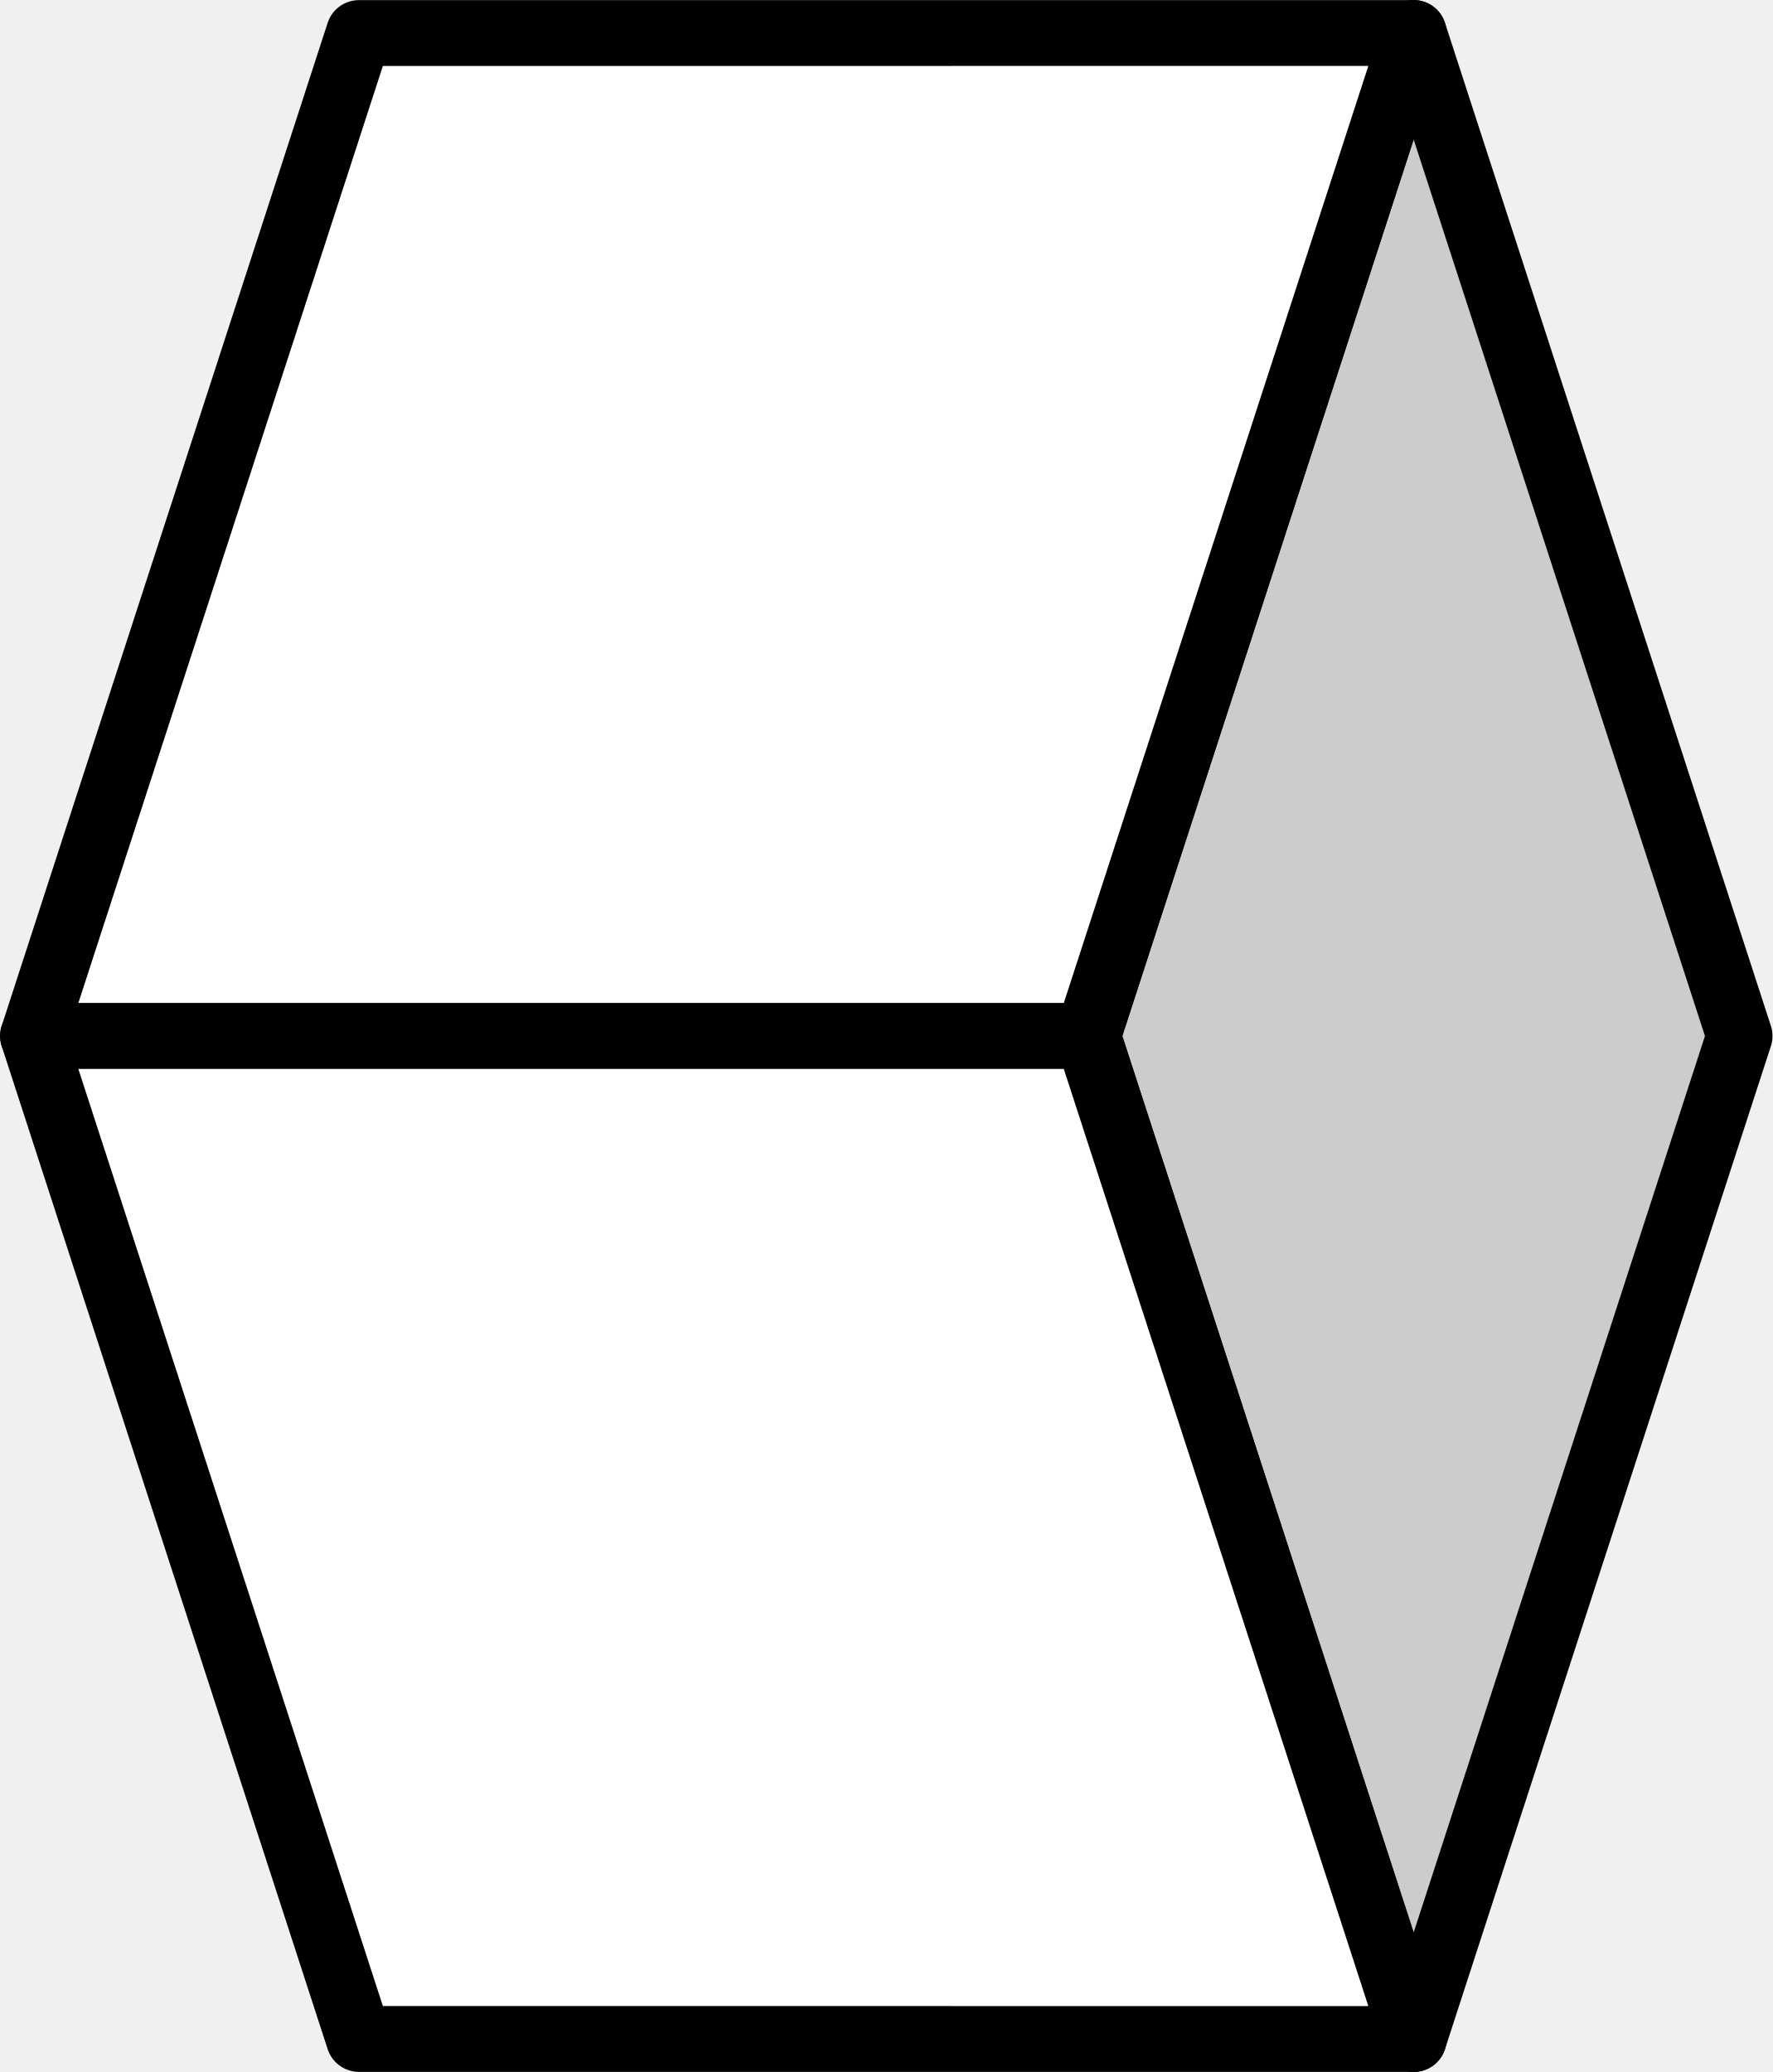
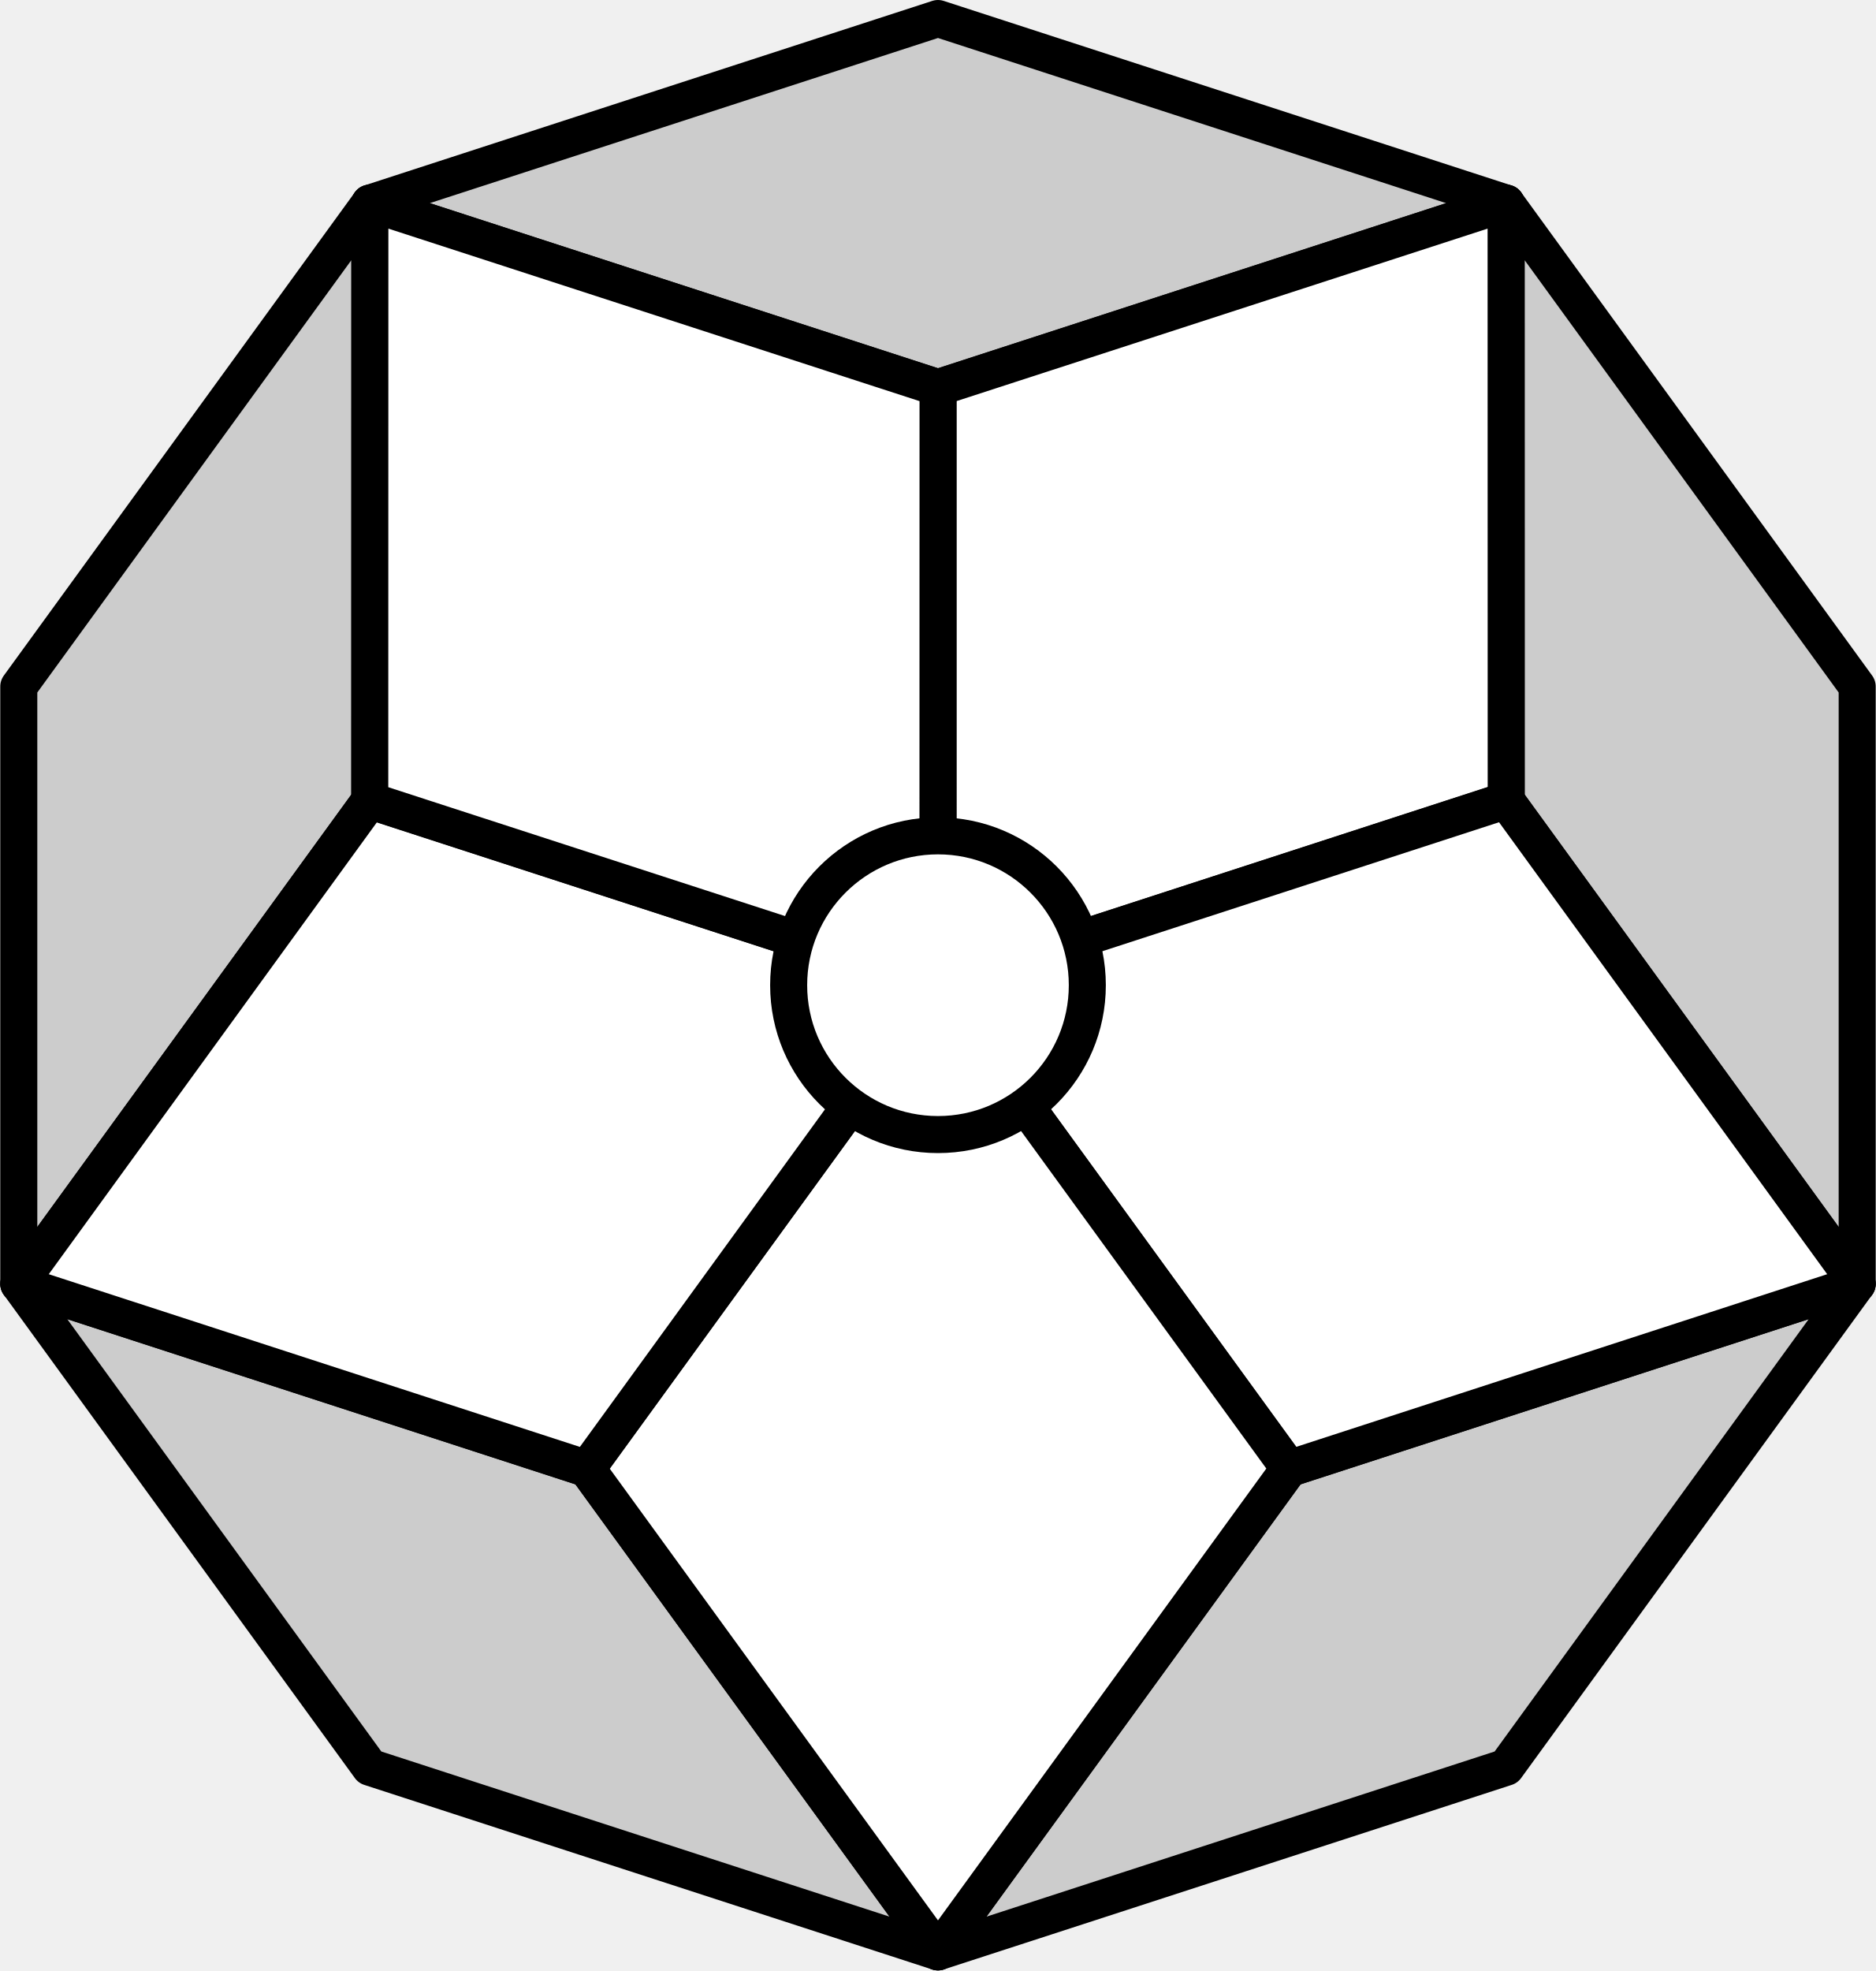
- <svg xmlns="http://www.w3.org/2000/svg" width="960" height="1122.279" viewBox="-3.337 -3.179 5.438 6.358" preserveAspectRatio="xMidYMid meet" id="Penrose_Rhombi_00">
+ <svg xmlns="http://www.w3.org/2000/svg" width="960" height="1008.42" viewBox="-1.57 -1.649 3.14 3.299" preserveAspectRatio="xMidYMid meet" id="Penrose_Rhombi_00">
  <g transform="scale(1,-1)">
-     <path fill="#FFF" stroke="none" vector-effect="non-scaling-stroke" stroke-width="2px" stroke-linejoin="round" d="  M 1 -3.078  L 2 0  1 3.078  -2.236 3.078  -3.236 0  -2.236 -3.078 Z" />
    <defs>
-       <path id="t" d="M 0 0   L -1 3.078   -2 0   -1 -3.078  Z" />
-       <path id="f" d="M 0 0   L -2.618 1.902   -5.236 0   -2.618 -1.902  Z" />
-       <path id="o" d="M 0 0   L -2.618 1.902   -5.236 0   -2.618 -1.902  Z" />
+       <g id="t">
+         <path d="M 0 0   L -0.309 0.951   -0.618 0   -0.309 -0.951  Z" />
+       </g>
+       <g id="f">
+         <path d="M 0 0   L -0.809 0.588   -1.618 0   -0.809 -0.588  Z" />
+       </g>
+       <g id="o">
+         <path d="M 0 0   L -0.809 0.588   -1.618 0   -0.809 -0.588  Z" />
+       </g>
+       <g id="c5r">
+         <g fill="#CCC" opacity="1">
+           <use href="#t" transform="translate(0.9511,0.309) rotate(198)" />
+           <use href="#t" transform="translate(0.5878,-0.809) rotate(126)" />
+           <use href="#t" transform="translate(-0.5878,-0.809) rotate(54)" />
+           <use href="#t" transform="translate(-0.9511,0.309) rotate(342)" />
+           <use href="#t" transform="translate(0,1) rotate(270)" />
+         </g>
+         <g fill="#FFF" opacity="1">
+           <use href="#f" transform="translate(0.9511,1.309) rotate(54)" />
+           <use href="#f" transform="translate(1.5388,-0.5) rotate(342)" />
+           <use href="#f" transform="translate(0,-1.618) rotate(270)" />
+           <use href="#f" transform="translate(-1.5388,-0.5) rotate(198)" />
+           <use href="#f" transform="translate(-0.9511,1.309) rotate(126)" />
+         </g>
+         <circle r="0.25" fill="#FFF" opacity="1" />
+       </g>
    </defs>
-     <g stroke-width="0.202" stroke="#000" paint-order="fill stroke" stroke-linejoin="round" stroke-opacity="1">
-       <g fill="#CCC" opacity="1">
-         <use href="#t" transform="rotate(180)" />
-       </g>
-       <g fill="#FFF" opacity="1">
-         <use href="#o" transform="translate(1,3.077684) rotate(36)" />
-         <use href="#o" transform="translate(1,-3.077684) rotate(324)" />
-       </g>
+     <g stroke-width="0.062" stroke="#000" paint-order="fill stroke" stroke-linejoin="round" stroke-opacity="1">
+       <g fill="#CCC" opacity="1">  
+ </g>
+       <use href="#c5r" />
    </g>
  </g>
</svg>
